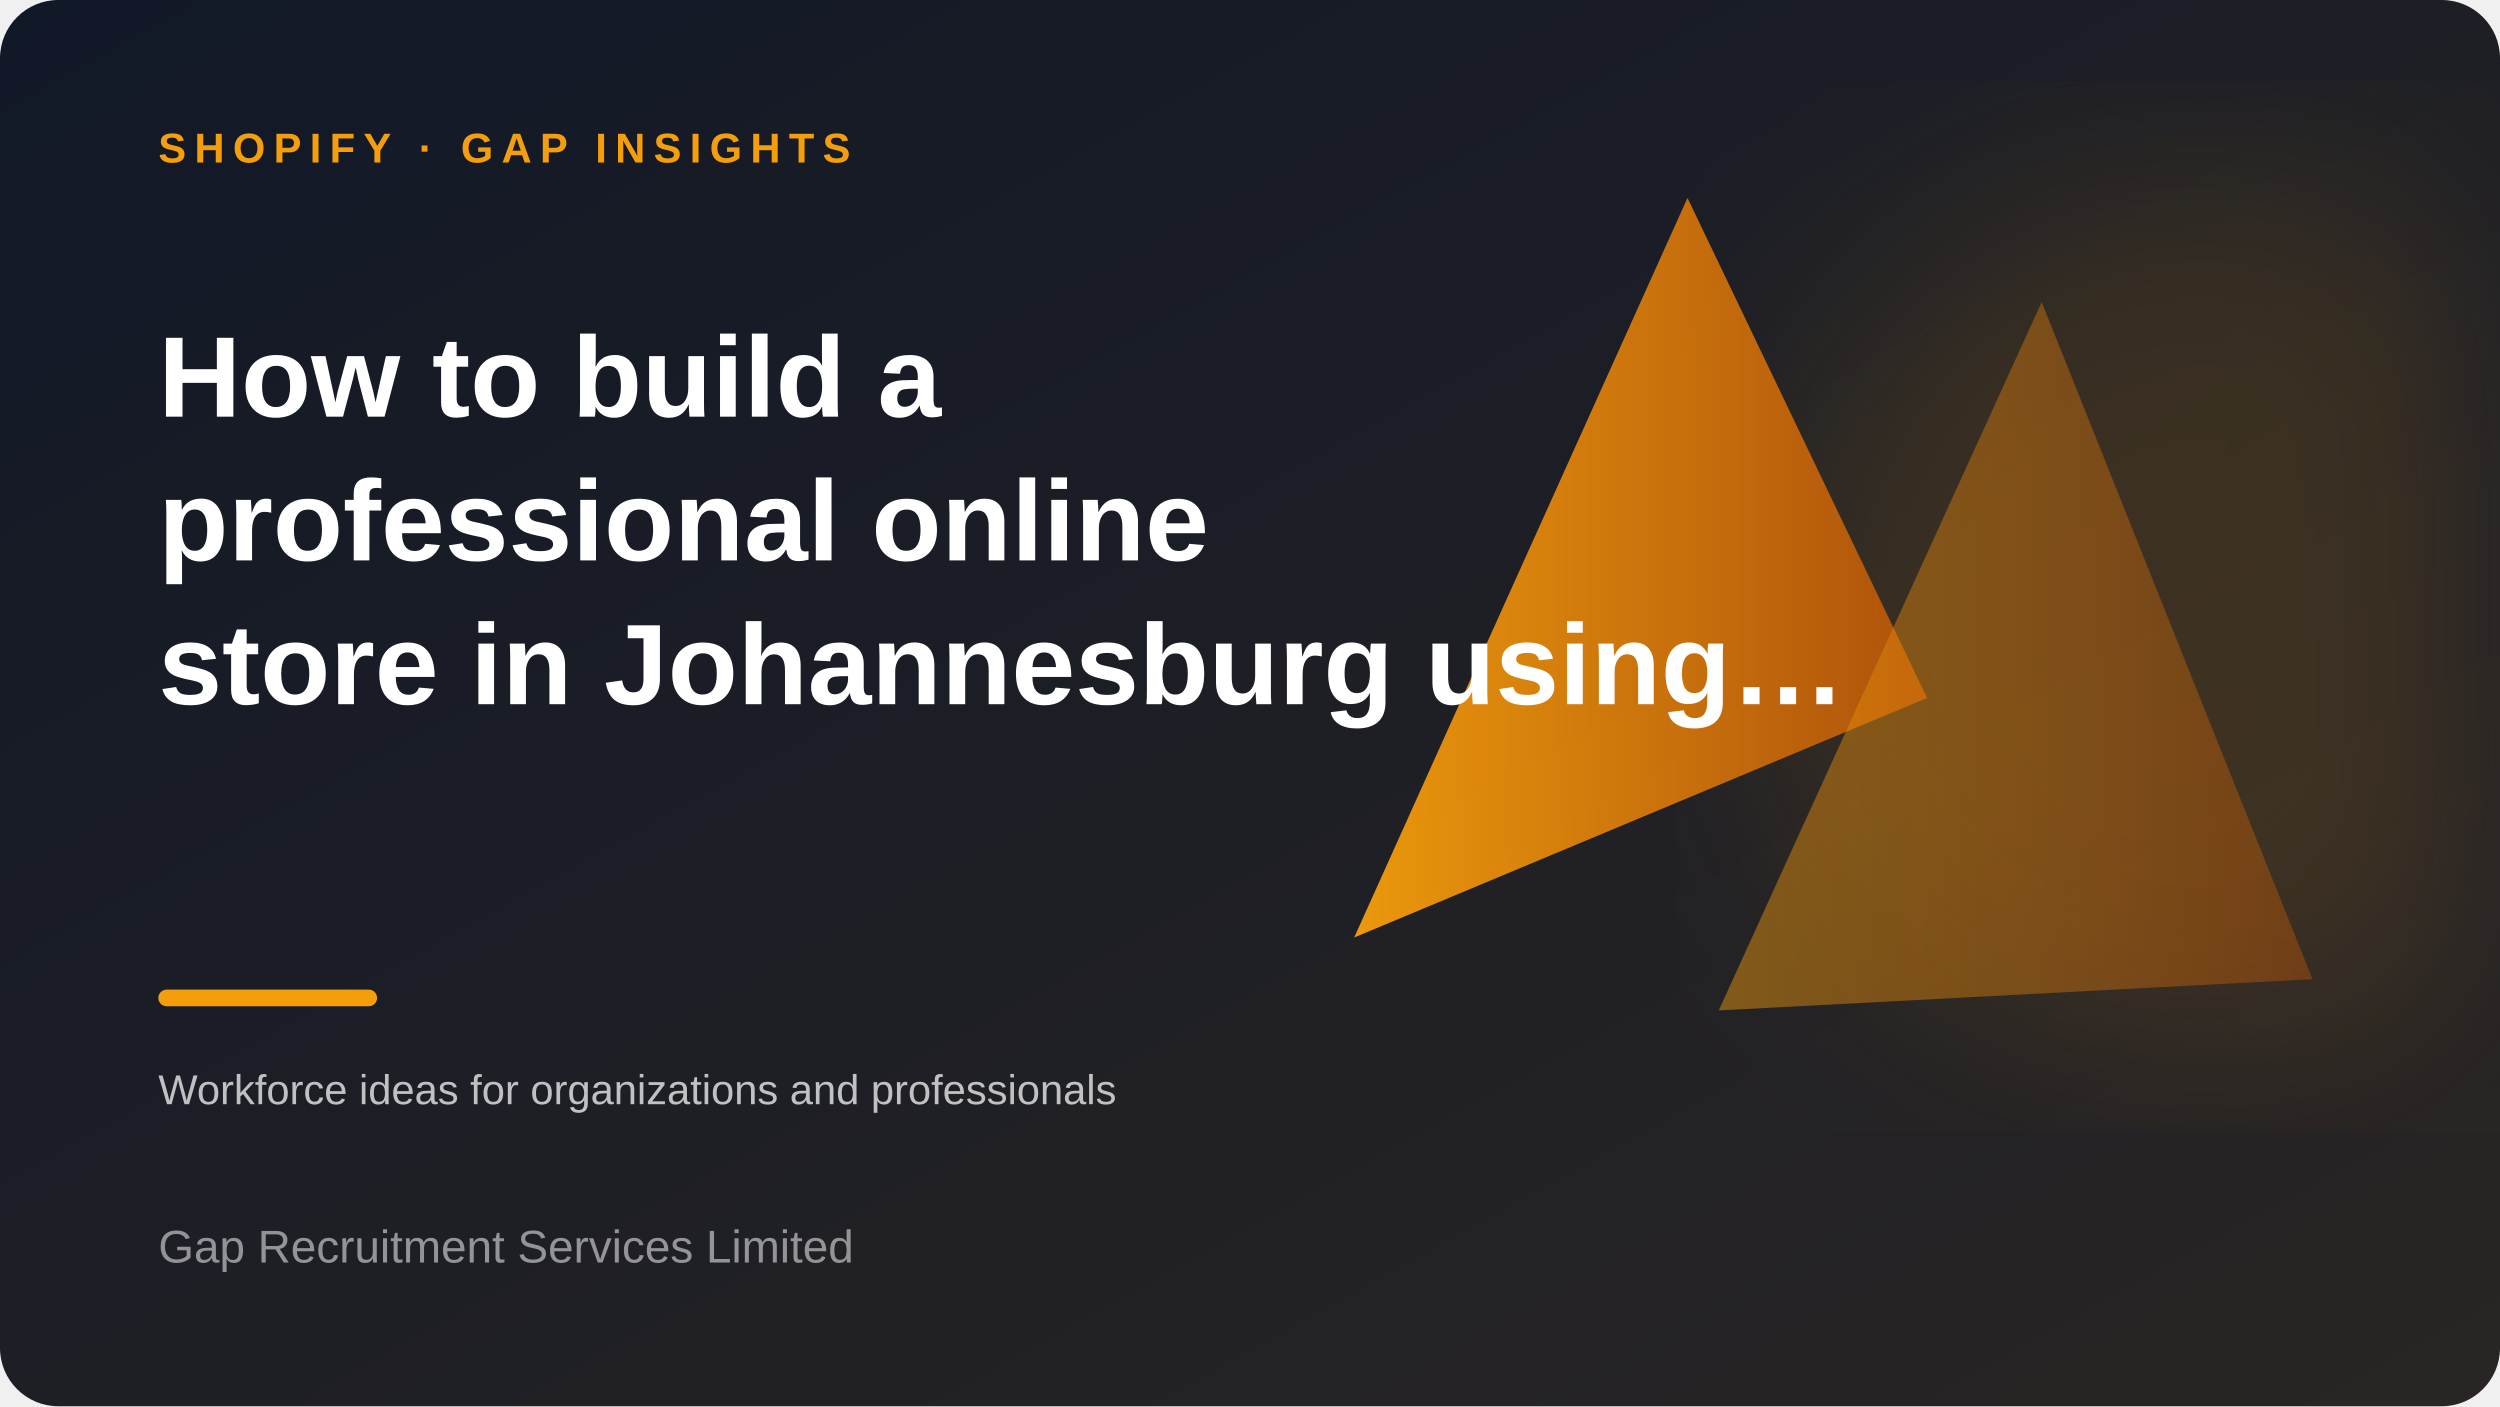
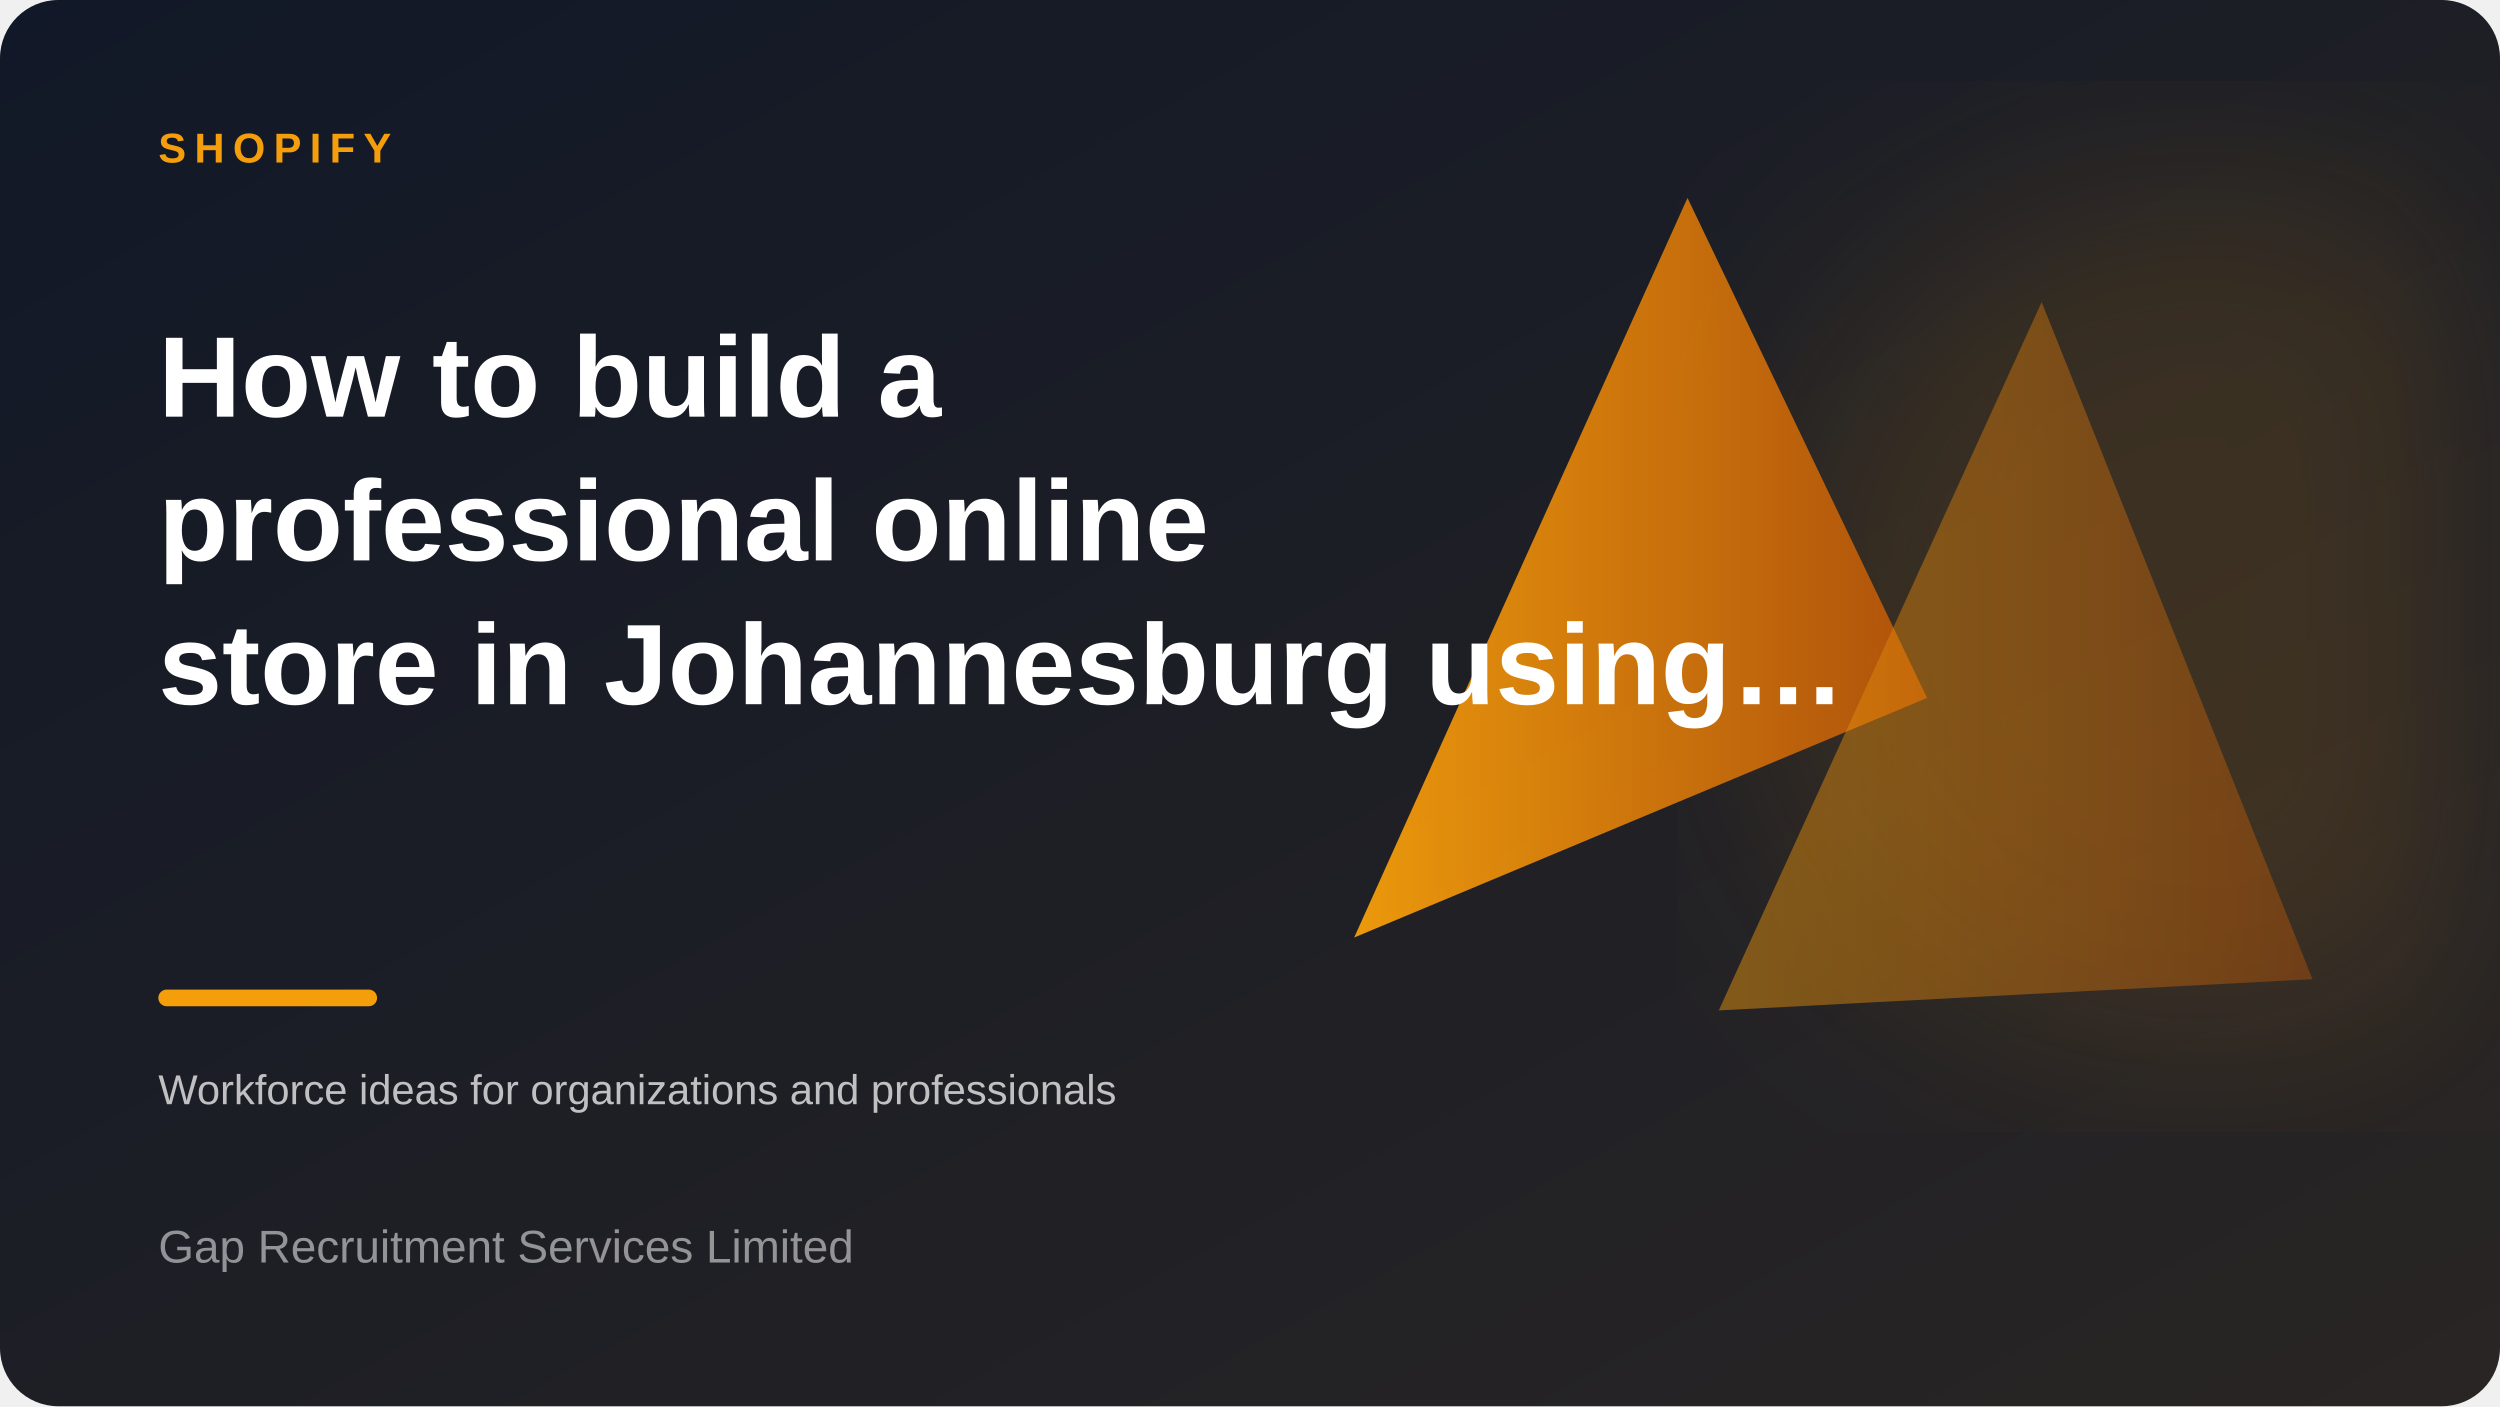
<svg xmlns="http://www.w3.org/2000/svg" width="1200" height="675" viewBox="0 0 1200 675" role="img" aria-labelledby="title desc">
  <defs>
    <linearGradient id="bg" x1="0" y1="0" x2="1" y2="1">
      <stop stop-color="#111827" />
      <stop offset="1" stop-color="#292524" />
    </linearGradient>
    <linearGradient id="accent">
      <stop stop-color="#F59E0B" />
      <stop offset="1" stop-color="#B45309" />
    </linearGradient>
    <filter id="blur">
      <feGaussianBlur stdDeviation="55" />
    </filter>
  </defs>
  <rect width="1200" height="675" rx="28" fill="url(#bg)" />
  <circle cx="1057" cy="291" r="210" fill="#F59E0B" opacity=".13" filter="url(#blur)" />
  <g fill="url(#accent)">
    <path d="M650 450 L810 95 L925 335 Z" opacity=".95" />
    <path d="M825 485 L980 145 L1110 470 Z" opacity=".45" />
  </g>
-   <text x="76" y="78" fill="#F59E0B" font-family="Arial, Helvetica, sans-serif" font-size="20" font-weight="700" letter-spacing="4">SHOPIFY · GAP INSIGHTS</text>
+   <text x="76" y="78" fill="#F59E0B" font-family="Arial, Helvetica, sans-serif" font-size="20" font-weight="700" letter-spacing="4">SHOPIFY</text>
  <text x="76" y="200" fill="white" font-family="Arial, Helvetica, sans-serif" font-size="55" font-weight="800">How to build a</text>
  <text x="76" y="269" fill="white" font-family="Arial, Helvetica, sans-serif" font-size="55" font-weight="800">professional online</text>
  <text x="76" y="338" fill="white" font-family="Arial, Helvetica, sans-serif" font-size="55" font-weight="800">store in Johannesburg using…</text>
  <rect x="76" y="475" width="105" height="8" rx="4" fill="#F59E0B" />
  <text x="76" y="530" fill="white" opacity=".72" font-family="Arial, Helvetica, sans-serif" font-size="20">Workforce ideas for organizations and professionals</text>
  <text x="76" y="606" fill="white" opacity=".52" font-family="Arial, Helvetica, sans-serif" font-size="22">Gap Recruitment Services Limited</text>
</svg>
